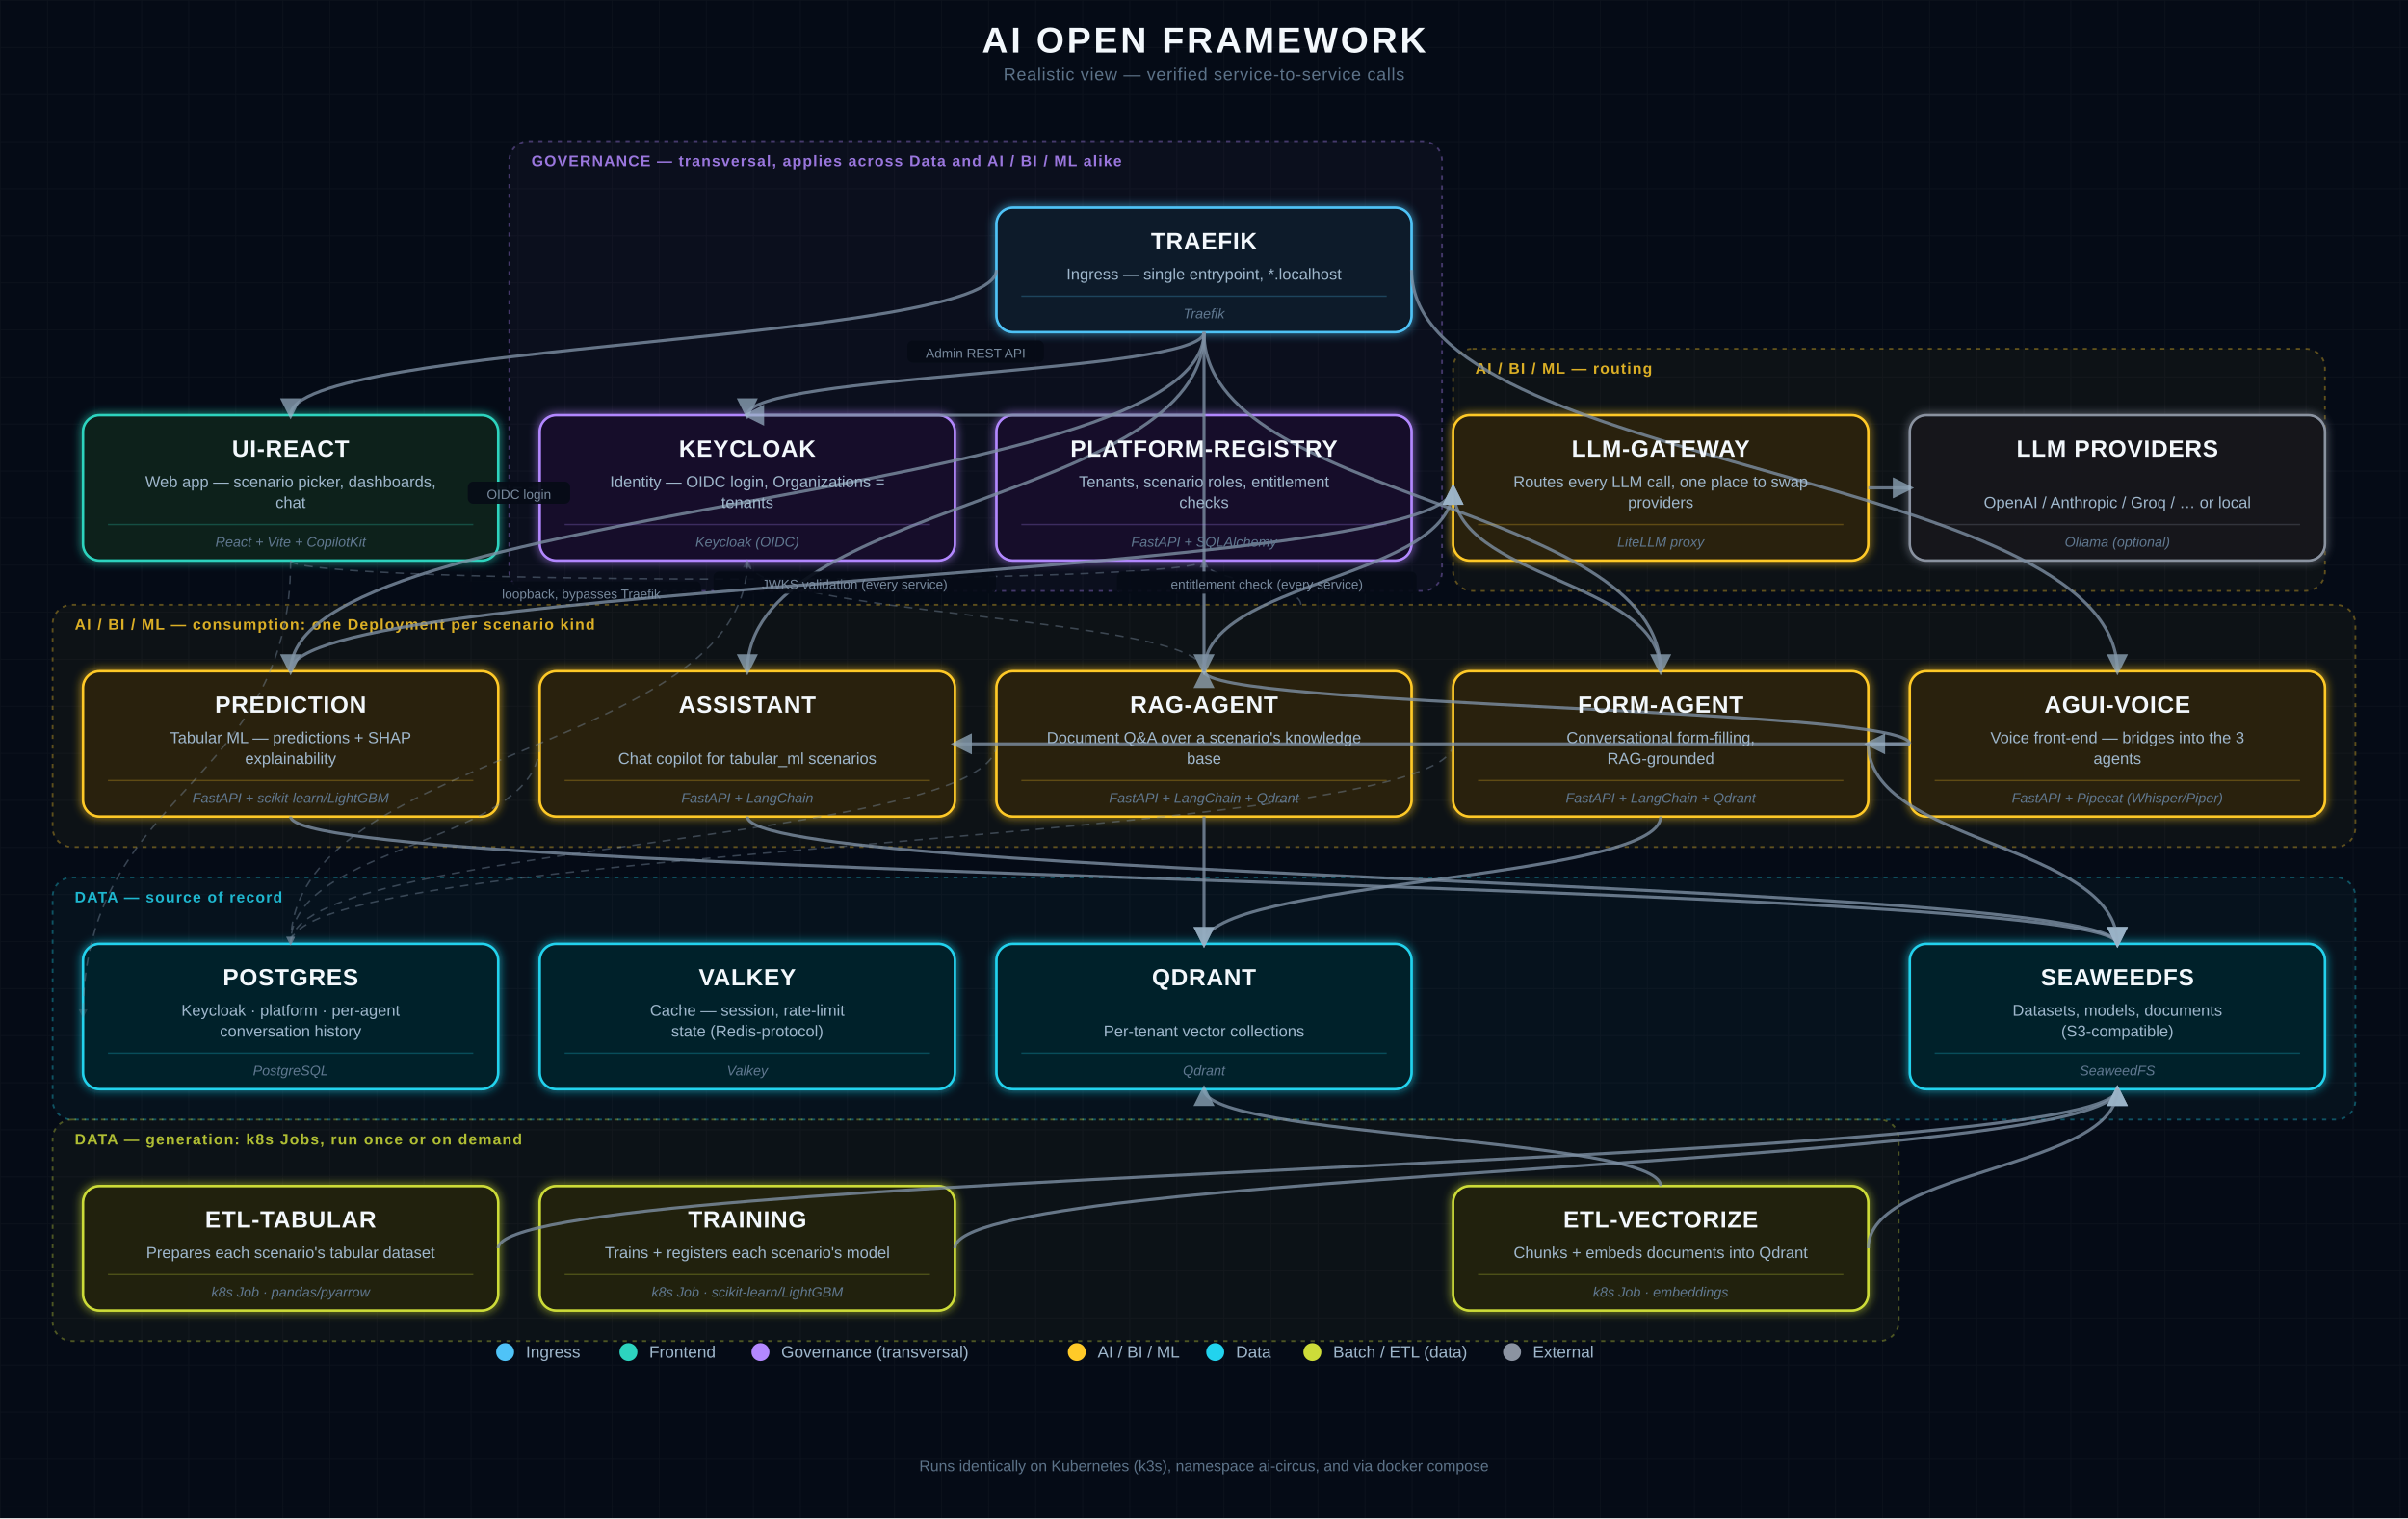
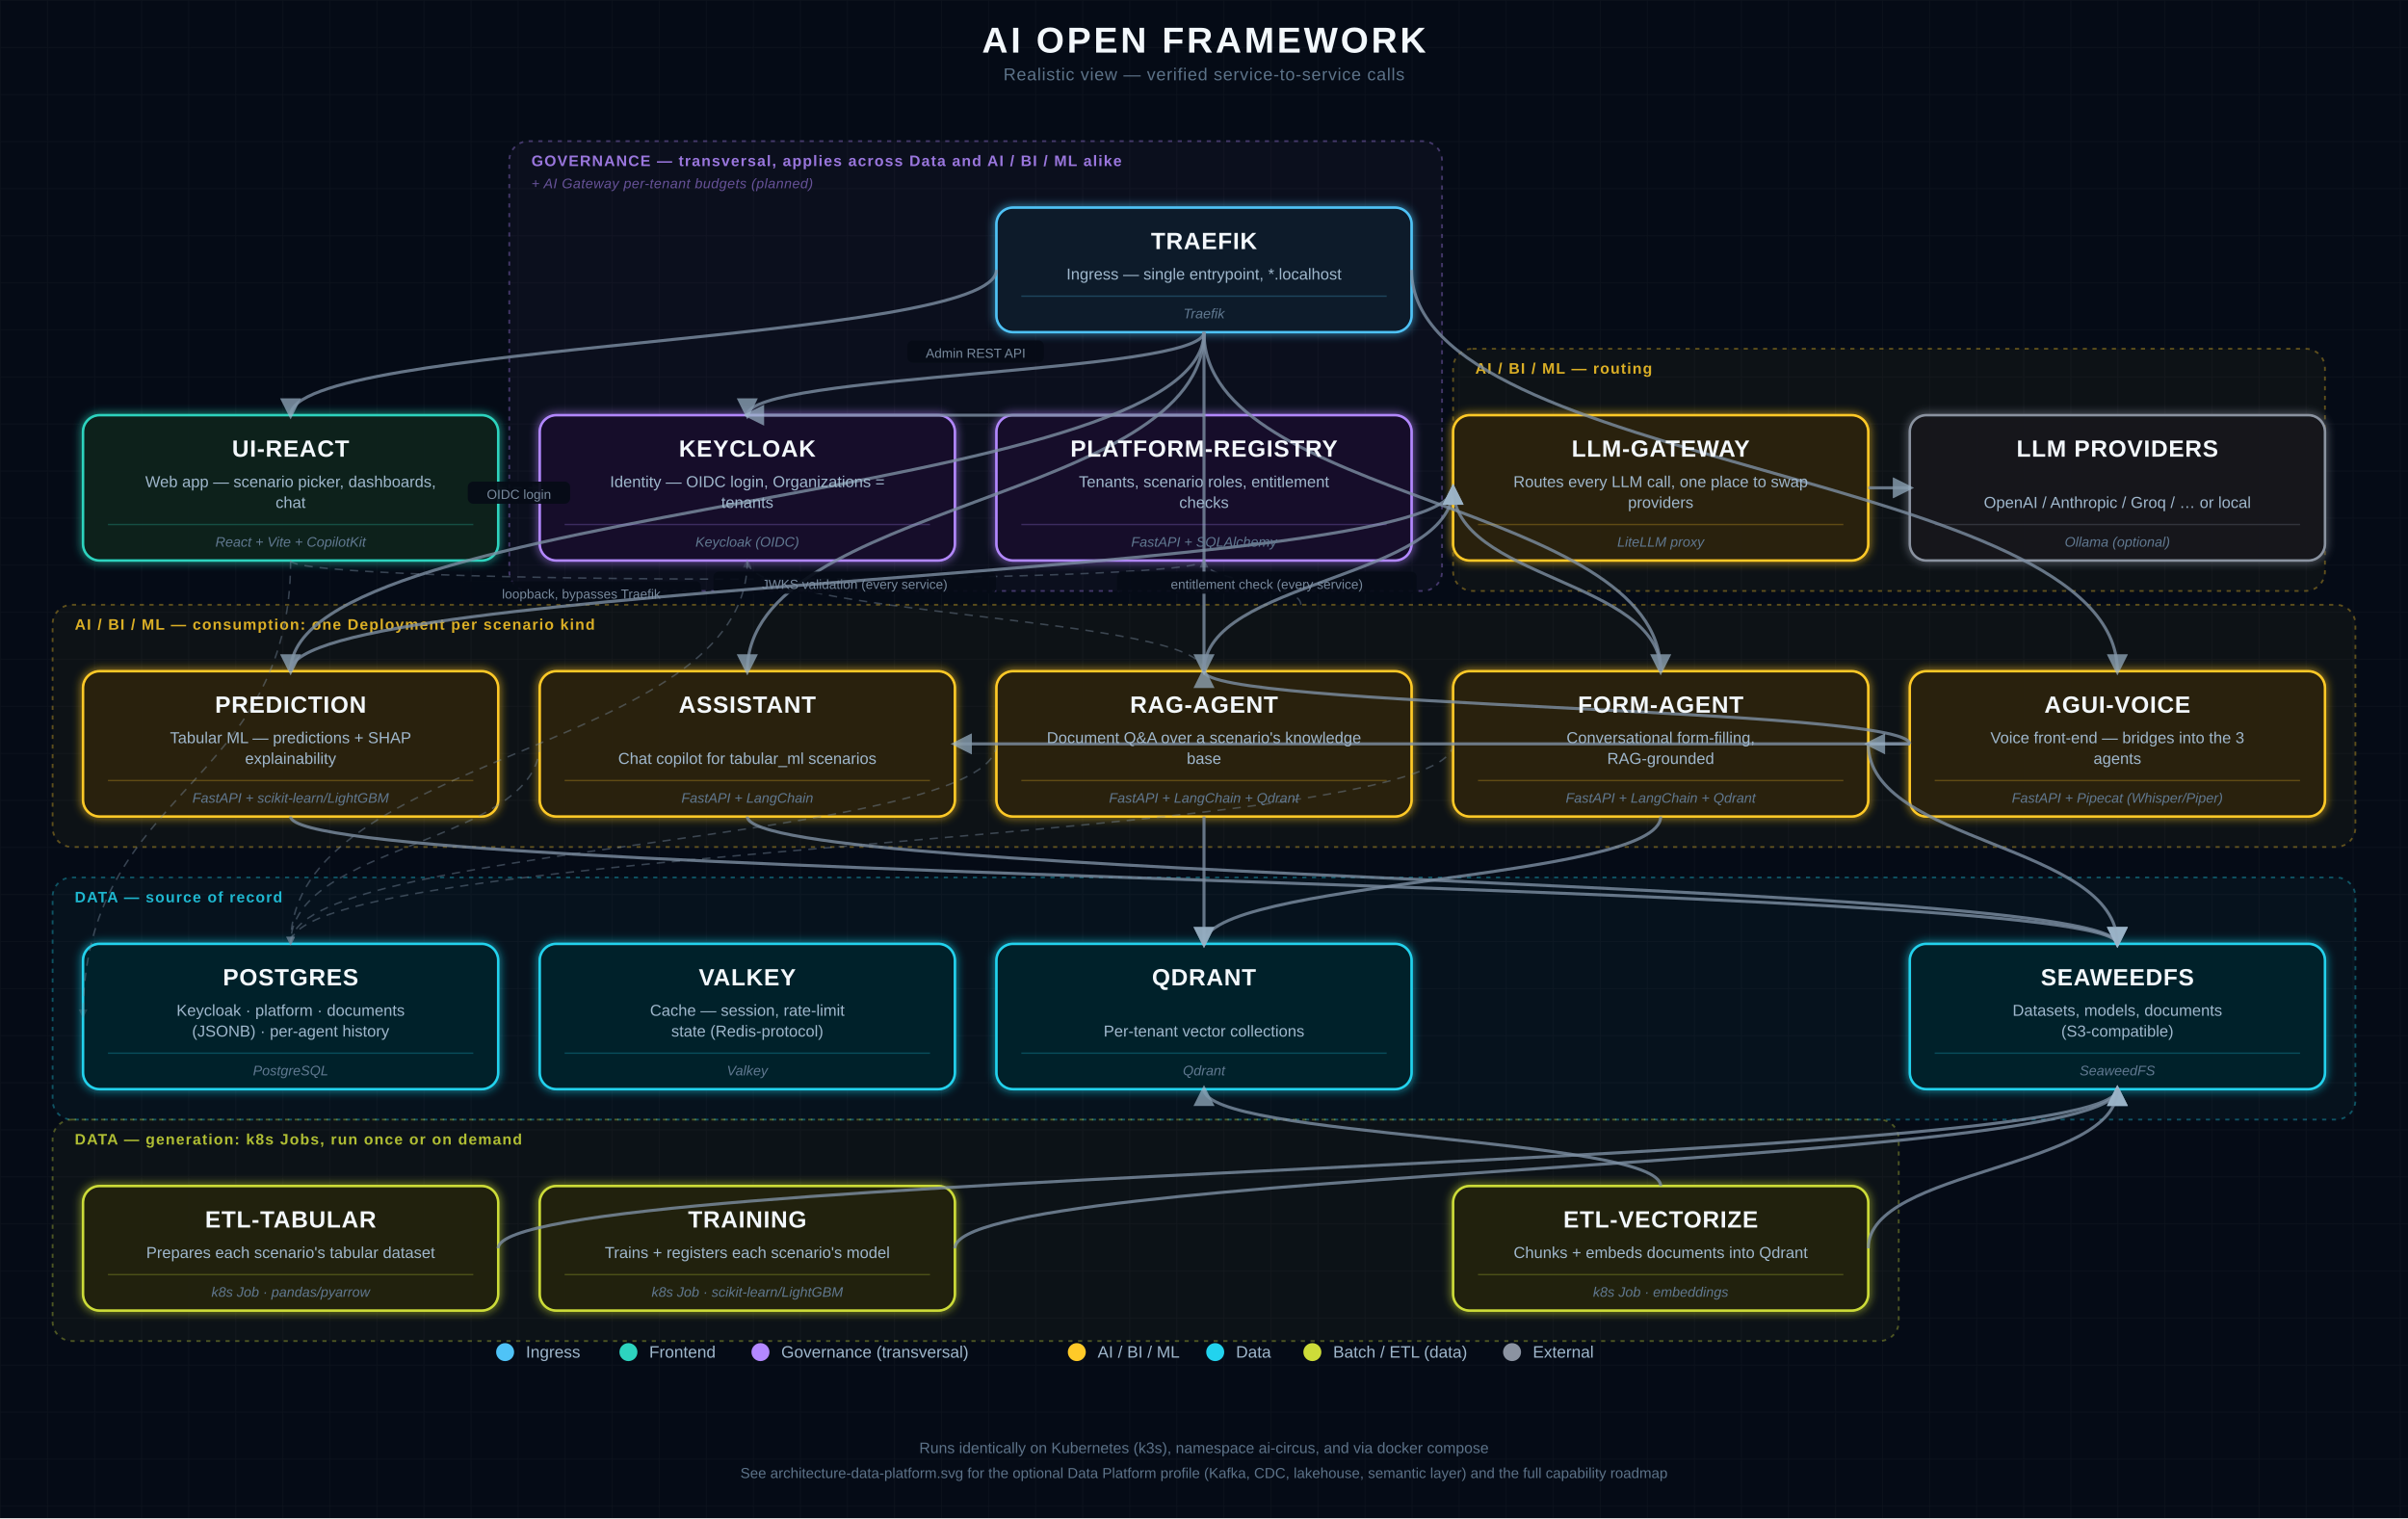
<svg xmlns="http://www.w3.org/2000/svg" width="1740" height="1097" viewBox="0 0 1740 1097">
  <defs>
    <filter id="glow" x="-40%" y="-40%" width="180%" height="180%">
      <feGaussianBlur in="SourceGraphic" stdDeviation="3.2" result="blur" />
      <feMerge>
        <feMergeNode in="blur" />
        <feMergeNode in="SourceGraphic" />
      </feMerge>
    </filter>
    <pattern id="grid" width="34" height="34" patternUnits="userSpaceOnUse">
      <path d="M 34 0 L 0 0 0 34" fill="none" stroke="rgba(255,255,255,0.035)" stroke-width="1" />
    </pattern>
    <marker id="arrow-primary" viewBox="0 0 10 10" refX="8" refY="5" markerWidth="7" markerHeight="7" orient="auto-start-reverse">
      <path d="M 0 0 L 10 5 L 0 10 z" fill="#9fb7cc" opacity="0.85" />
    </marker>
    <marker id="arrow-secondary" viewBox="0 0 10 10" refX="8" refY="5" markerWidth="6" markerHeight="6" orient="auto-start-reverse">
      <path d="M 0 0 L 10 5 L 0 10 z" fill="#7d8fa3" opacity="0.6" />
    </marker>
  </defs>
  <rect x="0" y="0" width="1740" height="1097" fill="#050b16" />
  <rect x="0" y="0" width="1740" height="1097" fill="url(#grid)" />
  <text x="870.0" y="38" text-anchor="middle" font-family="Arial, Helvetica, sans-serif" font-size="26" font-weight="800" letter-spacing="2" fill="#f3f8fc">AI OPEN FRAMEWORK</text>
  <text x="870.0" y="58" text-anchor="middle" font-family="Arial, Helvetica, sans-serif" font-size="12.5" letter-spacing="0.5" fill="#5c7288">Realistic view — verified service-to-service calls</text>
  <rect x="368" y="102" width="674" height="325" rx="14" fill="#b388ff" fill-opacity="0.035" stroke="#b388ff" stroke-opacity="0.35" stroke-width="1.3" stroke-dasharray="3 4" />
  <text x="384" y="120" font-family="Arial, Helvetica, sans-serif" font-size="11" font-weight="700" letter-spacing="0.8" fill="#b388ff" fill-opacity="0.85">GOVERNANCE — transversal, applies across Data and AI / BI / ML alike</text>
+   <text x="384" y="136" font-family="Arial, Helvetica, sans-serif" font-size="10" font-style="italic" letter-spacing="0.3" fill="#b388ff" fill-opacity="0.55">+ AI Gateway per-tenant budgets (planned)</text>
  <rect x="1050" y="252" width="630" height="175" rx="14" fill="#ffca28" fill-opacity="0.035" stroke="#ffca28" stroke-opacity="0.35" stroke-width="1.3" stroke-dasharray="3 4" />
  <text x="1066" y="270" font-family="Arial, Helvetica, sans-serif" font-size="11" font-weight="700" letter-spacing="0.8" fill="#ffca28" fill-opacity="0.85">AI / BI / ML — routing</text>
  <rect x="38" y="437" width="1664" height="175" rx="14" fill="#ffca28" fill-opacity="0.035" stroke="#ffca28" stroke-opacity="0.35" stroke-width="1.3" stroke-dasharray="3 4" />
  <text x="54" y="455" font-family="Arial, Helvetica, sans-serif" font-size="11" font-weight="700" letter-spacing="0.8" fill="#ffca28" fill-opacity="0.85">AI / BI / ML — consumption: one Deployment per scenario kind</text>
  <rect x="38" y="634" width="1664" height="175" rx="14" fill="#22d3ee" fill-opacity="0.035" stroke="#22d3ee" stroke-opacity="0.35" stroke-width="1.3" stroke-dasharray="3 4" />
  <text x="54" y="652" font-family="Arial, Helvetica, sans-serif" font-size="11" font-weight="700" letter-spacing="0.8" fill="#22d3ee" fill-opacity="0.85">DATA — source of record</text>
  <rect x="38" y="809" width="1334" height="160" rx="14" fill="#cddc39" fill-opacity="0.035" stroke="#cddc39" stroke-opacity="0.35" stroke-width="1.3" stroke-dasharray="3 4" />
  <text x="54" y="827" font-family="Arial, Helvetica, sans-serif" font-size="11" font-weight="700" letter-spacing="0.8" fill="#cddc39" fill-opacity="0.85">DATA — generation: k8s Jobs, run once or on demand</text>
  <rect x="720" y="150" width="300" height="90" rx="12" fill="#0a1c2a" stroke="#4fc3f7" stroke-width="1.8" filter="url(#glow)" opacity="0.98" />
  <rect x="720" y="150" width="300" height="90" rx="12" fill="none" stroke="#4fc3f7" stroke-width="1.1" opacity="0.9" />
  <rect x="60" y="300" width="300" height="105" rx="12" fill="#08211d" stroke="#2dd4bf" stroke-width="1.8" filter="url(#glow)" opacity="0.98" />
  <rect x="60" y="300" width="300" height="105" rx="12" fill="none" stroke="#2dd4bf" stroke-width="1.1" opacity="0.9" />
  <rect x="390" y="300" width="300" height="105" rx="12" fill="#160f2b" stroke="#b388ff" stroke-width="1.8" filter="url(#glow)" opacity="0.98" />
  <rect x="390" y="300" width="300" height="105" rx="12" fill="none" stroke="#b388ff" stroke-width="1.1" opacity="0.9" />
  <rect x="720" y="300" width="300" height="105" rx="12" fill="#160f2b" stroke="#b388ff" stroke-width="1.8" filter="url(#glow)" opacity="0.98" />
  <rect x="720" y="300" width="300" height="105" rx="12" fill="none" stroke="#b388ff" stroke-width="1.1" opacity="0.9" />
  <rect x="1050" y="300" width="300" height="105" rx="12" fill="#2a2008" stroke="#ffca28" stroke-width="1.8" filter="url(#glow)" opacity="0.98" />
  <rect x="1050" y="300" width="300" height="105" rx="12" fill="none" stroke="#ffca28" stroke-width="1.1" opacity="0.9" />
  <rect x="1380" y="300" width="300" height="105" rx="12" fill="#14161c" stroke="#8b93a1" stroke-width="1.8" filter="url(#glow)" opacity="0.98" />
  <rect x="1380" y="300" width="300" height="105" rx="12" fill="none" stroke="#8b93a1" stroke-width="1.1" opacity="0.9" />
  <rect x="60" y="485" width="300" height="105" rx="12" fill="#2a2008" stroke="#ffca28" stroke-width="1.8" filter="url(#glow)" opacity="0.98" />
  <rect x="60" y="485" width="300" height="105" rx="12" fill="none" stroke="#ffca28" stroke-width="1.1" opacity="0.9" />
  <rect x="390" y="485" width="300" height="105" rx="12" fill="#2a2008" stroke="#ffca28" stroke-width="1.8" filter="url(#glow)" opacity="0.98" />
  <rect x="390" y="485" width="300" height="105" rx="12" fill="none" stroke="#ffca28" stroke-width="1.1" opacity="0.9" />
  <rect x="720" y="485" width="300" height="105" rx="12" fill="#2a2008" stroke="#ffca28" stroke-width="1.8" filter="url(#glow)" opacity="0.98" />
  <rect x="720" y="485" width="300" height="105" rx="12" fill="none" stroke="#ffca28" stroke-width="1.1" opacity="0.9" />
  <rect x="1050" y="485" width="300" height="105" rx="12" fill="#2a2008" stroke="#ffca28" stroke-width="1.8" filter="url(#glow)" opacity="0.98" />
  <rect x="1050" y="485" width="300" height="105" rx="12" fill="none" stroke="#ffca28" stroke-width="1.1" opacity="0.9" />
  <rect x="1380" y="485" width="300" height="105" rx="12" fill="#2a2008" stroke="#ffca28" stroke-width="1.8" filter="url(#glow)" opacity="0.98" />
  <rect x="1380" y="485" width="300" height="105" rx="12" fill="none" stroke="#ffca28" stroke-width="1.1" opacity="0.9" />
  <rect x="60" y="682" width="300" height="105" rx="12" fill="#06232a" stroke="#22d3ee" stroke-width="1.8" filter="url(#glow)" opacity="0.98" />
  <rect x="60" y="682" width="300" height="105" rx="12" fill="none" stroke="#22d3ee" stroke-width="1.1" opacity="0.9" />
  <rect x="720" y="682" width="300" height="105" rx="12" fill="#06232a" stroke="#22d3ee" stroke-width="1.8" filter="url(#glow)" opacity="0.98" />
  <rect x="720" y="682" width="300" height="105" rx="12" fill="none" stroke="#22d3ee" stroke-width="1.1" opacity="0.9" />
  <rect x="390" y="682" width="300" height="105" rx="12" fill="#06232a" stroke="#22d3ee" stroke-width="1.8" filter="url(#glow)" opacity="0.98" />
  <rect x="390" y="682" width="300" height="105" rx="12" fill="none" stroke="#22d3ee" stroke-width="1.1" opacity="0.9" />
  <rect x="1380" y="682" width="300" height="105" rx="12" fill="#06232a" stroke="#22d3ee" stroke-width="1.8" filter="url(#glow)" opacity="0.98" />
  <rect x="1380" y="682" width="300" height="105" rx="12" fill="none" stroke="#22d3ee" stroke-width="1.1" opacity="0.9" />
  <rect x="60" y="857" width="300" height="90" rx="12" fill="#20220a" stroke="#cddc39" stroke-width="1.8" filter="url(#glow)" opacity="0.98" />
  <rect x="60" y="857" width="300" height="90" rx="12" fill="none" stroke="#cddc39" stroke-width="1.1" opacity="0.9" />
  <rect x="390" y="857" width="300" height="90" rx="12" fill="#20220a" stroke="#cddc39" stroke-width="1.8" filter="url(#glow)" opacity="0.98" />
  <rect x="390" y="857" width="300" height="90" rx="12" fill="none" stroke="#cddc39" stroke-width="1.1" opacity="0.9" />
  <rect x="1050" y="857" width="300" height="90" rx="12" fill="#20220a" stroke="#cddc39" stroke-width="1.8" filter="url(#glow)" opacity="0.98" />
  <rect x="1050" y="857" width="300" height="90" rx="12" fill="none" stroke="#cddc39" stroke-width="1.1" opacity="0.9" />
  <path d="M 720 195.0 C 720 247.5 210.0 247.5 210.0 300" fill="none" stroke="#7d8fa3" stroke-width="2.2" opacity="0.8" marker-end="url(#arrow-primary)" />
  <path d="M 870.0 240 C 870.0 270.0 540.0 270.0 540.0 300" fill="none" stroke="#7d8fa3" stroke-width="2.2" opacity="0.8" marker-end="url(#arrow-primary)" />
  <path d="M 870.0 240 C 870.0 362.5 210.0 362.5 210.0 485" fill="none" stroke="#7d8fa3" stroke-width="2.2" opacity="0.8" marker-end="url(#arrow-primary)" />
  <path d="M 870.0 240 C 870.0 362.5 540.0 362.5 540.0 485" fill="none" stroke="#7d8fa3" stroke-width="2.2" opacity="0.8" marker-end="url(#arrow-primary)" />
  <path d="M 870.0 240 C 870.0 362.5 870.0 362.5 870.0 485" fill="none" stroke="#7d8fa3" stroke-width="2.2" opacity="0.8" marker-end="url(#arrow-primary)" />
  <path d="M 870.0 240 C 870.0 362.5 1200.0 362.5 1200.0 485" fill="none" stroke="#7d8fa3" stroke-width="2.2" opacity="0.8" marker-end="url(#arrow-primary)" />
  <path d="M 1020 195.0 C 1020 340.0 1530.0 340.0 1530.0 485" fill="none" stroke="#7d8fa3" stroke-width="2.2" opacity="0.8" marker-end="url(#arrow-primary)" />
  <path d="M 360.0 352.5 C 360.0 352.5 390.0 352.5 390.0 352.5" fill="none" stroke="#7d8fa3" stroke-width="1.1" opacity="0.42" stroke-dasharray="6 5" marker-end="url(#arrow-secondary)" />
  <rect x="338.0" y="348.0" width="74.0" height="16" rx="4" fill="#050b16" opacity="0.92" />
  <text x="375.0" y="360.5" text-anchor="middle" font-family="Arial, Helvetica, sans-serif" font-size="9.5" fill="#7d8fa3" opacity="0.95">OIDC login</text>
  <path d="M 210.0 405 C 210.0 423 870.0 423 870.0 405" fill="none" stroke="#7d8fa3" stroke-width="1.1" opacity="0.42" stroke-dasharray="6 5" marker-end="url(#arrow-secondary)" />
  <rect x="333.4" y="420.0" width="173.2" height="16" rx="4" fill="#050b16" opacity="0.92" />
  <text x="420.0" y="432.5" text-anchor="middle" font-family="Arial, Helvetica, sans-serif" font-size="9.5" fill="#7d8fa3" opacity="0.95">loopback, bypasses Traefik</text>
  <path d="M 1380.0 537.5 C 1380.0 537.5 690.0 537.5 690.0 537.5" fill="none" stroke="#7d8fa3" stroke-width="2.2" opacity="0.8" marker-end="url(#arrow-primary)" />
  <path d="M 1380.0 537.5 C 1380.0 511.25 870.0 511.25 870.0 485" fill="none" stroke="#7d8fa3" stroke-width="2.2" opacity="0.8" marker-end="url(#arrow-primary)" />
  <path d="M 1380.0 537.5 C 1380.0 537.5 1350.0 537.5 1350.0 537.5" fill="none" stroke="#7d8fa3" stroke-width="2.2" opacity="0.8" marker-end="url(#arrow-primary)" />
  <path d="M 870.0 485 C 870.0 445.0 540.0 445.0 540.0 405" fill="none" stroke="#7d8fa3" stroke-width="1.1" opacity="0.42" stroke-dasharray="6 5" marker-end="url(#arrow-secondary)" />
  <rect x="515.5" y="413.0" width="204.2" height="16" rx="4" fill="#050b16" opacity="0.92" />
  <text x="617.6" y="425.5" text-anchor="middle" font-family="Arial, Helvetica, sans-serif" font-size="9.5" fill="#7d8fa3" opacity="0.95">JWKS validation (every service)</text>
  <path d="M 940.0 437 C 940.0 421.0 870.0 421.0 870.0 405" fill="none" stroke="#7d8fa3" stroke-width="1.1" opacity="0.42" stroke-dasharray="6 5" marker-end="url(#arrow-secondary)" />
  <rect x="807.1" y="413.0" width="216.6" height="16" rx="4" fill="#050b16" opacity="0.92" />
  <text x="915.4" y="425.5" text-anchor="middle" font-family="Arial, Helvetica, sans-serif" font-size="9.5" fill="#7d8fa3" opacity="0.95">entitlement check (every service)</text>
  <path d="M 210.0 485 C 210.0 418.75 1050 418.75 1050 352.5" fill="none" stroke="#7d8fa3" stroke-width="2.2" opacity="0.8" marker-end="url(#arrow-primary)" />
  <path d="M 870.0 485 C 870.0 418.75 1050 418.75 1050 352.5" fill="none" stroke="#7d8fa3" stroke-width="2.2" opacity="0.8" marker-end="url(#arrow-primary)" />
  <path d="M 1200.0 485 C 1200.0 418.75 1050 418.75 1050 352.5" fill="none" stroke="#7d8fa3" stroke-width="2.2" opacity="0.8" marker-end="url(#arrow-primary)" />
  <path d="M 1350.0 352.5 C 1350.0 352.5 1380.0 352.5 1380.0 352.5" fill="none" stroke="#7d8fa3" stroke-width="2.2" opacity="0.8" marker-end="url(#arrow-primary)" />
  <path d="M 870.0 590 C 870.0 636.0 870.0 636.0 870.0 682" fill="none" stroke="#7d8fa3" stroke-width="2.2" opacity="0.8" marker-end="url(#arrow-primary)" />
  <path d="M 1200.0 590 C 1200.0 636.0 870.0 636.0 870.0 682" fill="none" stroke="#7d8fa3" stroke-width="2.2" opacity="0.8" marker-end="url(#arrow-primary)" />
  <path d="M 210.0 590 C 210.0 636.0 1530.0 636.0 1530.0 682" fill="none" stroke="#7d8fa3" stroke-width="2.2" opacity="0.8" marker-end="url(#arrow-primary)" />
  <path d="M 540.0 590 C 540.0 636.0 1530.0 636.0 1530.0 682" fill="none" stroke="#7d8fa3" stroke-width="2.2" opacity="0.8" marker-end="url(#arrow-primary)" />
  <path d="M 1350.0 537.5 C 1350.0 609.75 1530.0 609.75 1530.0 682" fill="none" stroke="#7d8fa3" stroke-width="2.2" opacity="0.8" marker-end="url(#arrow-primary)" />
  <path d="M 390.0 537.5 C 390.0 609.75 210.0 609.75 210.0 682" fill="none" stroke="#7d8fa3" stroke-width="1.1" opacity="0.42" stroke-dasharray="6 5" marker-end="url(#arrow-secondary)" />
  <path d="M 720.0 537.5 C 720.0 609.75 210.0 609.75 210.0 682" fill="none" stroke="#7d8fa3" stroke-width="1.1" opacity="0.42" stroke-dasharray="6 5" marker-end="url(#arrow-secondary)" />
  <path d="M 1050.0 537.5 C 1050.0 609.75 210.0 609.75 210.0 682" fill="none" stroke="#7d8fa3" stroke-width="1.1" opacity="0.42" stroke-dasharray="6 5" marker-end="url(#arrow-secondary)" />
  <path d="M 540.0 405 C 540.0 543.5 210.0 543.5 210.0 682" fill="none" stroke="#7d8fa3" stroke-width="1.1" opacity="0.42" stroke-dasharray="6 5" marker-end="url(#arrow-secondary)" />
  <path d="M 210.0 405 C 210.0 569.75 60.0 569.75 60.0 734.5" fill="none" stroke="#7d8fa3" stroke-width="1.1" opacity="0.42" stroke-dasharray="6 5" marker-end="url(#arrow-secondary)" />
  <path d="M 870.0 300 C 870.0 300.0 540.0 300.0 540.0 300" fill="none" stroke="#7d8fa3" stroke-width="2.2" opacity="0.8" marker-end="url(#arrow-primary)" />
  <rect x="655.6" y="246.0" width="98.8" height="16" rx="4" fill="#050b16" opacity="0.92" />
  <text x="705.0" y="258.5" text-anchor="middle" font-family="Arial, Helvetica, sans-serif" font-size="9.5" fill="#7d8fa3" opacity="0.95">Admin REST API</text>
  <path d="M 360.0 902.0 C 360.0 844.5 1530.0 844.5 1530.0 787" fill="none" stroke="#7d8fa3" stroke-width="2.2" opacity="0.8" marker-end="url(#arrow-primary)" />
  <path d="M 690.0 902.0 C 690.0 844.5 1530.0 844.5 1530.0 787" fill="none" stroke="#7d8fa3" stroke-width="2.2" opacity="0.8" marker-end="url(#arrow-primary)" />
  <path d="M 1200.0 857 C 1200.0 822.0 870.0 822.0 870.0 787" fill="none" stroke="#7d8fa3" stroke-width="2.2" opacity="0.8" marker-end="url(#arrow-primary)" />
  <path d="M 1350.0 902.0 C 1350.0 844.5 1530.0 844.5 1530.0 787" fill="none" stroke="#7d8fa3" stroke-width="2.2" opacity="0.8" marker-end="url(#arrow-primary)" />
  <text x="870.0" y="180" text-anchor="middle" font-family="Arial, Helvetica, sans-serif" font-size="17" font-weight="700" letter-spacing="0.5" fill="#f3f8fc">TRAEFIK</text>
  <text x="870.0" y="202" text-anchor="middle" font-family="Arial, Helvetica, sans-serif" font-size="11.5" fill="#9fb7cc">Ingress — single entrypoint, *.localhost</text>
  <line x1="738" y1="214" x2="1002" y2="214" stroke="#4fc3f7" stroke-opacity="0.25" />
  <text x="870.0" y="230" text-anchor="middle" font-family="Arial, Helvetica, sans-serif" font-size="10" font-style="italic" fill="#607890">Traefik</text>
  <text x="210.0" y="330" text-anchor="middle" font-family="Arial, Helvetica, sans-serif" font-size="17" font-weight="700" letter-spacing="0.5" fill="#f3f8fc">UI-REACT</text>
  <text x="210.0" y="352" text-anchor="middle" font-family="Arial, Helvetica, sans-serif" font-size="11.5" fill="#9fb7cc">Web app — scenario picker, dashboards,</text>
  <text x="210.0" y="367" text-anchor="middle" font-family="Arial, Helvetica, sans-serif" font-size="11.5" fill="#9fb7cc">chat</text>
  <line x1="78" y1="379" x2="342" y2="379" stroke="#2dd4bf" stroke-opacity="0.25" />
  <text x="210.0" y="395" text-anchor="middle" font-family="Arial, Helvetica, sans-serif" font-size="10" font-style="italic" fill="#607890">React + Vite + CopilotKit</text>
  <text x="540.0" y="330" text-anchor="middle" font-family="Arial, Helvetica, sans-serif" font-size="17" font-weight="700" letter-spacing="0.5" fill="#f3f8fc">KEYCLOAK</text>
  <text x="540.0" y="352" text-anchor="middle" font-family="Arial, Helvetica, sans-serif" font-size="11.5" fill="#9fb7cc">Identity — OIDC login, Organizations =</text>
  <text x="540.0" y="367" text-anchor="middle" font-family="Arial, Helvetica, sans-serif" font-size="11.5" fill="#9fb7cc">tenants</text>
  <line x1="408" y1="379" x2="672" y2="379" stroke="#b388ff" stroke-opacity="0.25" />
  <text x="540.0" y="395" text-anchor="middle" font-family="Arial, Helvetica, sans-serif" font-size="10" font-style="italic" fill="#607890">Keycloak (OIDC)</text>
  <text x="870.0" y="330" text-anchor="middle" font-family="Arial, Helvetica, sans-serif" font-size="17" font-weight="700" letter-spacing="0.5" fill="#f3f8fc">PLATFORM-REGISTRY</text>
  <text x="870.0" y="352" text-anchor="middle" font-family="Arial, Helvetica, sans-serif" font-size="11.5" fill="#9fb7cc">Tenants, scenario roles, entitlement</text>
  <text x="870.0" y="367" text-anchor="middle" font-family="Arial, Helvetica, sans-serif" font-size="11.5" fill="#9fb7cc">checks</text>
  <line x1="738" y1="379" x2="1002" y2="379" stroke="#b388ff" stroke-opacity="0.25" />
  <text x="870.0" y="395" text-anchor="middle" font-family="Arial, Helvetica, sans-serif" font-size="10" font-style="italic" fill="#607890">FastAPI + SQLAlchemy</text>
  <text x="1200.0" y="330" text-anchor="middle" font-family="Arial, Helvetica, sans-serif" font-size="17" font-weight="700" letter-spacing="0.5" fill="#f3f8fc">LLM-GATEWAY</text>
  <text x="1200.0" y="352" text-anchor="middle" font-family="Arial, Helvetica, sans-serif" font-size="11.5" fill="#9fb7cc">Routes every LLM call, one place to swap</text>
  <text x="1200.0" y="367" text-anchor="middle" font-family="Arial, Helvetica, sans-serif" font-size="11.5" fill="#9fb7cc">providers</text>
  <line x1="1068" y1="379" x2="1332" y2="379" stroke="#ffca28" stroke-opacity="0.25" />
  <text x="1200.0" y="395" text-anchor="middle" font-family="Arial, Helvetica, sans-serif" font-size="10" font-style="italic" fill="#607890">LiteLLM proxy</text>
  <text x="1530.0" y="330" text-anchor="middle" font-family="Arial, Helvetica, sans-serif" font-size="17" font-weight="700" letter-spacing="0.5" fill="#f3f8fc">LLM PROVIDERS</text>
  <text x="1530.0" y="367" text-anchor="middle" font-family="Arial, Helvetica, sans-serif" font-size="11.5" fill="#9fb7cc">OpenAI / Anthropic / Groq / … or local</text>
  <line x1="1398" y1="379" x2="1662" y2="379" stroke="#8b93a1" stroke-opacity="0.25" />
  <text x="1530.0" y="395" text-anchor="middle" font-family="Arial, Helvetica, sans-serif" font-size="10" font-style="italic" fill="#607890">Ollama (optional)</text>
  <text x="210.0" y="515" text-anchor="middle" font-family="Arial, Helvetica, sans-serif" font-size="17" font-weight="700" letter-spacing="0.5" fill="#f3f8fc">PREDICTION</text>
  <text x="210.0" y="537" text-anchor="middle" font-family="Arial, Helvetica, sans-serif" font-size="11.5" fill="#9fb7cc">Tabular ML — predictions + SHAP</text>
  <text x="210.0" y="552" text-anchor="middle" font-family="Arial, Helvetica, sans-serif" font-size="11.5" fill="#9fb7cc">explainability</text>
  <line x1="78" y1="564" x2="342" y2="564" stroke="#ffca28" stroke-opacity="0.25" />
  <text x="210.0" y="580" text-anchor="middle" font-family="Arial, Helvetica, sans-serif" font-size="10" font-style="italic" fill="#607890">FastAPI + scikit-learn/LightGBM</text>
  <text x="540.0" y="515" text-anchor="middle" font-family="Arial, Helvetica, sans-serif" font-size="17" font-weight="700" letter-spacing="0.5" fill="#f3f8fc">ASSISTANT</text>
  <text x="540.0" y="552" text-anchor="middle" font-family="Arial, Helvetica, sans-serif" font-size="11.5" fill="#9fb7cc">Chat copilot for tabular_ml scenarios</text>
  <line x1="408" y1="564" x2="672" y2="564" stroke="#ffca28" stroke-opacity="0.25" />
  <text x="540.0" y="580" text-anchor="middle" font-family="Arial, Helvetica, sans-serif" font-size="10" font-style="italic" fill="#607890">FastAPI + LangChain</text>
  <text x="870.0" y="515" text-anchor="middle" font-family="Arial, Helvetica, sans-serif" font-size="17" font-weight="700" letter-spacing="0.5" fill="#f3f8fc">RAG-AGENT</text>
  <text x="870.0" y="537" text-anchor="middle" font-family="Arial, Helvetica, sans-serif" font-size="11.5" fill="#9fb7cc">Document Q&amp;A over a scenario's knowledge</text>
  <text x="870.0" y="552" text-anchor="middle" font-family="Arial, Helvetica, sans-serif" font-size="11.5" fill="#9fb7cc">base</text>
  <line x1="738" y1="564" x2="1002" y2="564" stroke="#ffca28" stroke-opacity="0.25" />
  <text x="870.0" y="580" text-anchor="middle" font-family="Arial, Helvetica, sans-serif" font-size="10" font-style="italic" fill="#607890">FastAPI + LangChain + Qdrant</text>
  <text x="1200.0" y="515" text-anchor="middle" font-family="Arial, Helvetica, sans-serif" font-size="17" font-weight="700" letter-spacing="0.5" fill="#f3f8fc">FORM-AGENT</text>
  <text x="1200.0" y="537" text-anchor="middle" font-family="Arial, Helvetica, sans-serif" font-size="11.5" fill="#9fb7cc">Conversational form-filling,</text>
  <text x="1200.0" y="552" text-anchor="middle" font-family="Arial, Helvetica, sans-serif" font-size="11.5" fill="#9fb7cc">RAG-grounded</text>
  <line x1="1068" y1="564" x2="1332" y2="564" stroke="#ffca28" stroke-opacity="0.25" />
  <text x="1200.0" y="580" text-anchor="middle" font-family="Arial, Helvetica, sans-serif" font-size="10" font-style="italic" fill="#607890">FastAPI + LangChain + Qdrant</text>
  <text x="1530.0" y="515" text-anchor="middle" font-family="Arial, Helvetica, sans-serif" font-size="17" font-weight="700" letter-spacing="0.5" fill="#f3f8fc">AGUI-VOICE</text>
  <text x="1530.0" y="537" text-anchor="middle" font-family="Arial, Helvetica, sans-serif" font-size="11.5" fill="#9fb7cc">Voice front-end — bridges into the 3</text>
  <text x="1530.0" y="552" text-anchor="middle" font-family="Arial, Helvetica, sans-serif" font-size="11.5" fill="#9fb7cc">agents</text>
  <line x1="1398" y1="564" x2="1662" y2="564" stroke="#ffca28" stroke-opacity="0.25" />
  <text x="1530.0" y="580" text-anchor="middle" font-family="Arial, Helvetica, sans-serif" font-size="10" font-style="italic" fill="#607890">FastAPI + Pipecat (Whisper/Piper)</text>
  <text x="210.0" y="712" text-anchor="middle" font-family="Arial, Helvetica, sans-serif" font-size="17" font-weight="700" letter-spacing="0.5" fill="#f3f8fc">POSTGRES</text>
-   <text x="210.0" y="734" text-anchor="middle" font-family="Arial, Helvetica, sans-serif" font-size="11.5" fill="#9fb7cc">Keycloak · platform · per-agent</text>
-   <text x="210.0" y="749" text-anchor="middle" font-family="Arial, Helvetica, sans-serif" font-size="11.5" fill="#9fb7cc">conversation history</text>
+   <text x="210.0" y="734" text-anchor="middle" font-family="Arial, Helvetica, sans-serif" font-size="11.5" fill="#9fb7cc">Keycloak · platform · documents</text>
+   <text x="210.0" y="749" text-anchor="middle" font-family="Arial, Helvetica, sans-serif" font-size="11.5" fill="#9fb7cc">(JSONB) · per-agent history</text>
  <line x1="78" y1="761" x2="342" y2="761" stroke="#22d3ee" stroke-opacity="0.25" />
  <text x="210.0" y="777" text-anchor="middle" font-family="Arial, Helvetica, sans-serif" font-size="10" font-style="italic" fill="#607890">PostgreSQL</text>
  <text x="870.0" y="712" text-anchor="middle" font-family="Arial, Helvetica, sans-serif" font-size="17" font-weight="700" letter-spacing="0.5" fill="#f3f8fc">QDRANT</text>
  <text x="870.0" y="749" text-anchor="middle" font-family="Arial, Helvetica, sans-serif" font-size="11.5" fill="#9fb7cc">Per-tenant vector collections</text>
  <line x1="738" y1="761" x2="1002" y2="761" stroke="#22d3ee" stroke-opacity="0.25" />
  <text x="870.0" y="777" text-anchor="middle" font-family="Arial, Helvetica, sans-serif" font-size="10" font-style="italic" fill="#607890">Qdrant</text>
  <text x="540.0" y="712" text-anchor="middle" font-family="Arial, Helvetica, sans-serif" font-size="17" font-weight="700" letter-spacing="0.5" fill="#f3f8fc">VALKEY</text>
  <text x="540.0" y="734" text-anchor="middle" font-family="Arial, Helvetica, sans-serif" font-size="11.5" fill="#9fb7cc">Cache — session, rate-limit</text>
  <text x="540.0" y="749" text-anchor="middle" font-family="Arial, Helvetica, sans-serif" font-size="11.5" fill="#9fb7cc">state (Redis-protocol)</text>
  <line x1="408" y1="761" x2="672" y2="761" stroke="#22d3ee" stroke-opacity="0.25" />
  <text x="540.0" y="777" text-anchor="middle" font-family="Arial, Helvetica, sans-serif" font-size="10" font-style="italic" fill="#607890">Valkey</text>
  <text x="1530.0" y="712" text-anchor="middle" font-family="Arial, Helvetica, sans-serif" font-size="17" font-weight="700" letter-spacing="0.5" fill="#f3f8fc">SEAWEEDFS</text>
  <text x="1530.0" y="734" text-anchor="middle" font-family="Arial, Helvetica, sans-serif" font-size="11.5" fill="#9fb7cc">Datasets, models, documents</text>
  <text x="1530.0" y="749" text-anchor="middle" font-family="Arial, Helvetica, sans-serif" font-size="11.5" fill="#9fb7cc">(S3-compatible)</text>
  <line x1="1398" y1="761" x2="1662" y2="761" stroke="#22d3ee" stroke-opacity="0.25" />
  <text x="1530.0" y="777" text-anchor="middle" font-family="Arial, Helvetica, sans-serif" font-size="10" font-style="italic" fill="#607890">SeaweedFS</text>
  <text x="210.0" y="887" text-anchor="middle" font-family="Arial, Helvetica, sans-serif" font-size="17" font-weight="700" letter-spacing="0.5" fill="#f3f8fc">ETL-TABULAR</text>
  <text x="210.0" y="909" text-anchor="middle" font-family="Arial, Helvetica, sans-serif" font-size="11.5" fill="#9fb7cc">Prepares each scenario's tabular dataset</text>
  <line x1="78" y1="921" x2="342" y2="921" stroke="#cddc39" stroke-opacity="0.25" />
  <text x="210.0" y="937" text-anchor="middle" font-family="Arial, Helvetica, sans-serif" font-size="10" font-style="italic" fill="#607890">k8s Job · pandas/pyarrow</text>
  <text x="540.0" y="887" text-anchor="middle" font-family="Arial, Helvetica, sans-serif" font-size="17" font-weight="700" letter-spacing="0.5" fill="#f3f8fc">TRAINING</text>
  <text x="540.0" y="909" text-anchor="middle" font-family="Arial, Helvetica, sans-serif" font-size="11.5" fill="#9fb7cc">Trains + registers each scenario's model</text>
  <line x1="408" y1="921" x2="672" y2="921" stroke="#cddc39" stroke-opacity="0.25" />
  <text x="540.0" y="937" text-anchor="middle" font-family="Arial, Helvetica, sans-serif" font-size="10" font-style="italic" fill="#607890">k8s Job · scikit-learn/LightGBM</text>
  <text x="1200.0" y="887" text-anchor="middle" font-family="Arial, Helvetica, sans-serif" font-size="17" font-weight="700" letter-spacing="0.5" fill="#f3f8fc">ETL-VECTORIZE</text>
  <text x="1200.0" y="909" text-anchor="middle" font-family="Arial, Helvetica, sans-serif" font-size="11.5" fill="#9fb7cc">Chunks + embeds documents into Qdrant</text>
  <line x1="1068" y1="921" x2="1332" y2="921" stroke="#cddc39" stroke-opacity="0.25" />
  <text x="1200.0" y="937" text-anchor="middle" font-family="Arial, Helvetica, sans-serif" font-size="10" font-style="italic" fill="#607890">k8s Job · embeddings</text>
  <circle cx="365.0" cy="977" r="6.5" fill="#4fc3f7" />
  <text x="380.0" y="981" font-family="Arial, Helvetica, sans-serif" font-size="12" fill="#9fb7cc">Ingress</text>
  <circle cx="454.1" cy="977" r="6.5" fill="#2dd4bf" />
  <text x="469.1" y="981" font-family="Arial, Helvetica, sans-serif" font-size="12" fill="#9fb7cc">Frontend</text>
  <circle cx="549.5" cy="977" r="6.5" fill="#b388ff" />
  <text x="564.5" y="981" font-family="Arial, Helvetica, sans-serif" font-size="12" fill="#9fb7cc">Governance (transversal)</text>
  <circle cx="778.1" cy="977" r="6.5" fill="#ffca28" />
  <text x="793.1" y="981" font-family="Arial, Helvetica, sans-serif" font-size="12" fill="#9fb7cc">AI / BI / ML</text>
  <circle cx="878.1" cy="977" r="6.5" fill="#22d3ee" />
  <text x="893.1" y="981" font-family="Arial, Helvetica, sans-serif" font-size="12" fill="#9fb7cc">Data</text>
  <circle cx="948.3" cy="977" r="6.5" fill="#cddc39" />
  <text x="963.3" y="981" font-family="Arial, Helvetica, sans-serif" font-size="12" fill="#9fb7cc">Batch / ETL (data)</text>
  <circle cx="1092.6" cy="977" r="6.5" fill="#8b93a1" />
  <text x="1107.6" y="981" font-family="Arial, Helvetica, sans-serif" font-size="12" fill="#9fb7cc">External</text>
-   <text x="870.0" y="1063" text-anchor="middle" font-family="Arial, Helvetica, sans-serif" font-size="11" fill="#5c7288">Runs identically on Kubernetes (k3s), namespace ai-circus, and via docker compose</text>
+   <text x="870.0" y="1050" text-anchor="middle" font-family="Arial, Helvetica, sans-serif" font-size="11" fill="#5c7288">Runs identically on Kubernetes (k3s), namespace ai-circus, and via docker compose</text>
+   <text x="870.0" y="1068" text-anchor="middle" font-family="Arial, Helvetica, sans-serif" font-size="10.5" fill="#5c7288">See architecture-data-platform.svg for the optional Data Platform profile (Kafka, CDC, lakehouse, semantic layer) and the full capability roadmap</text>
</svg>
